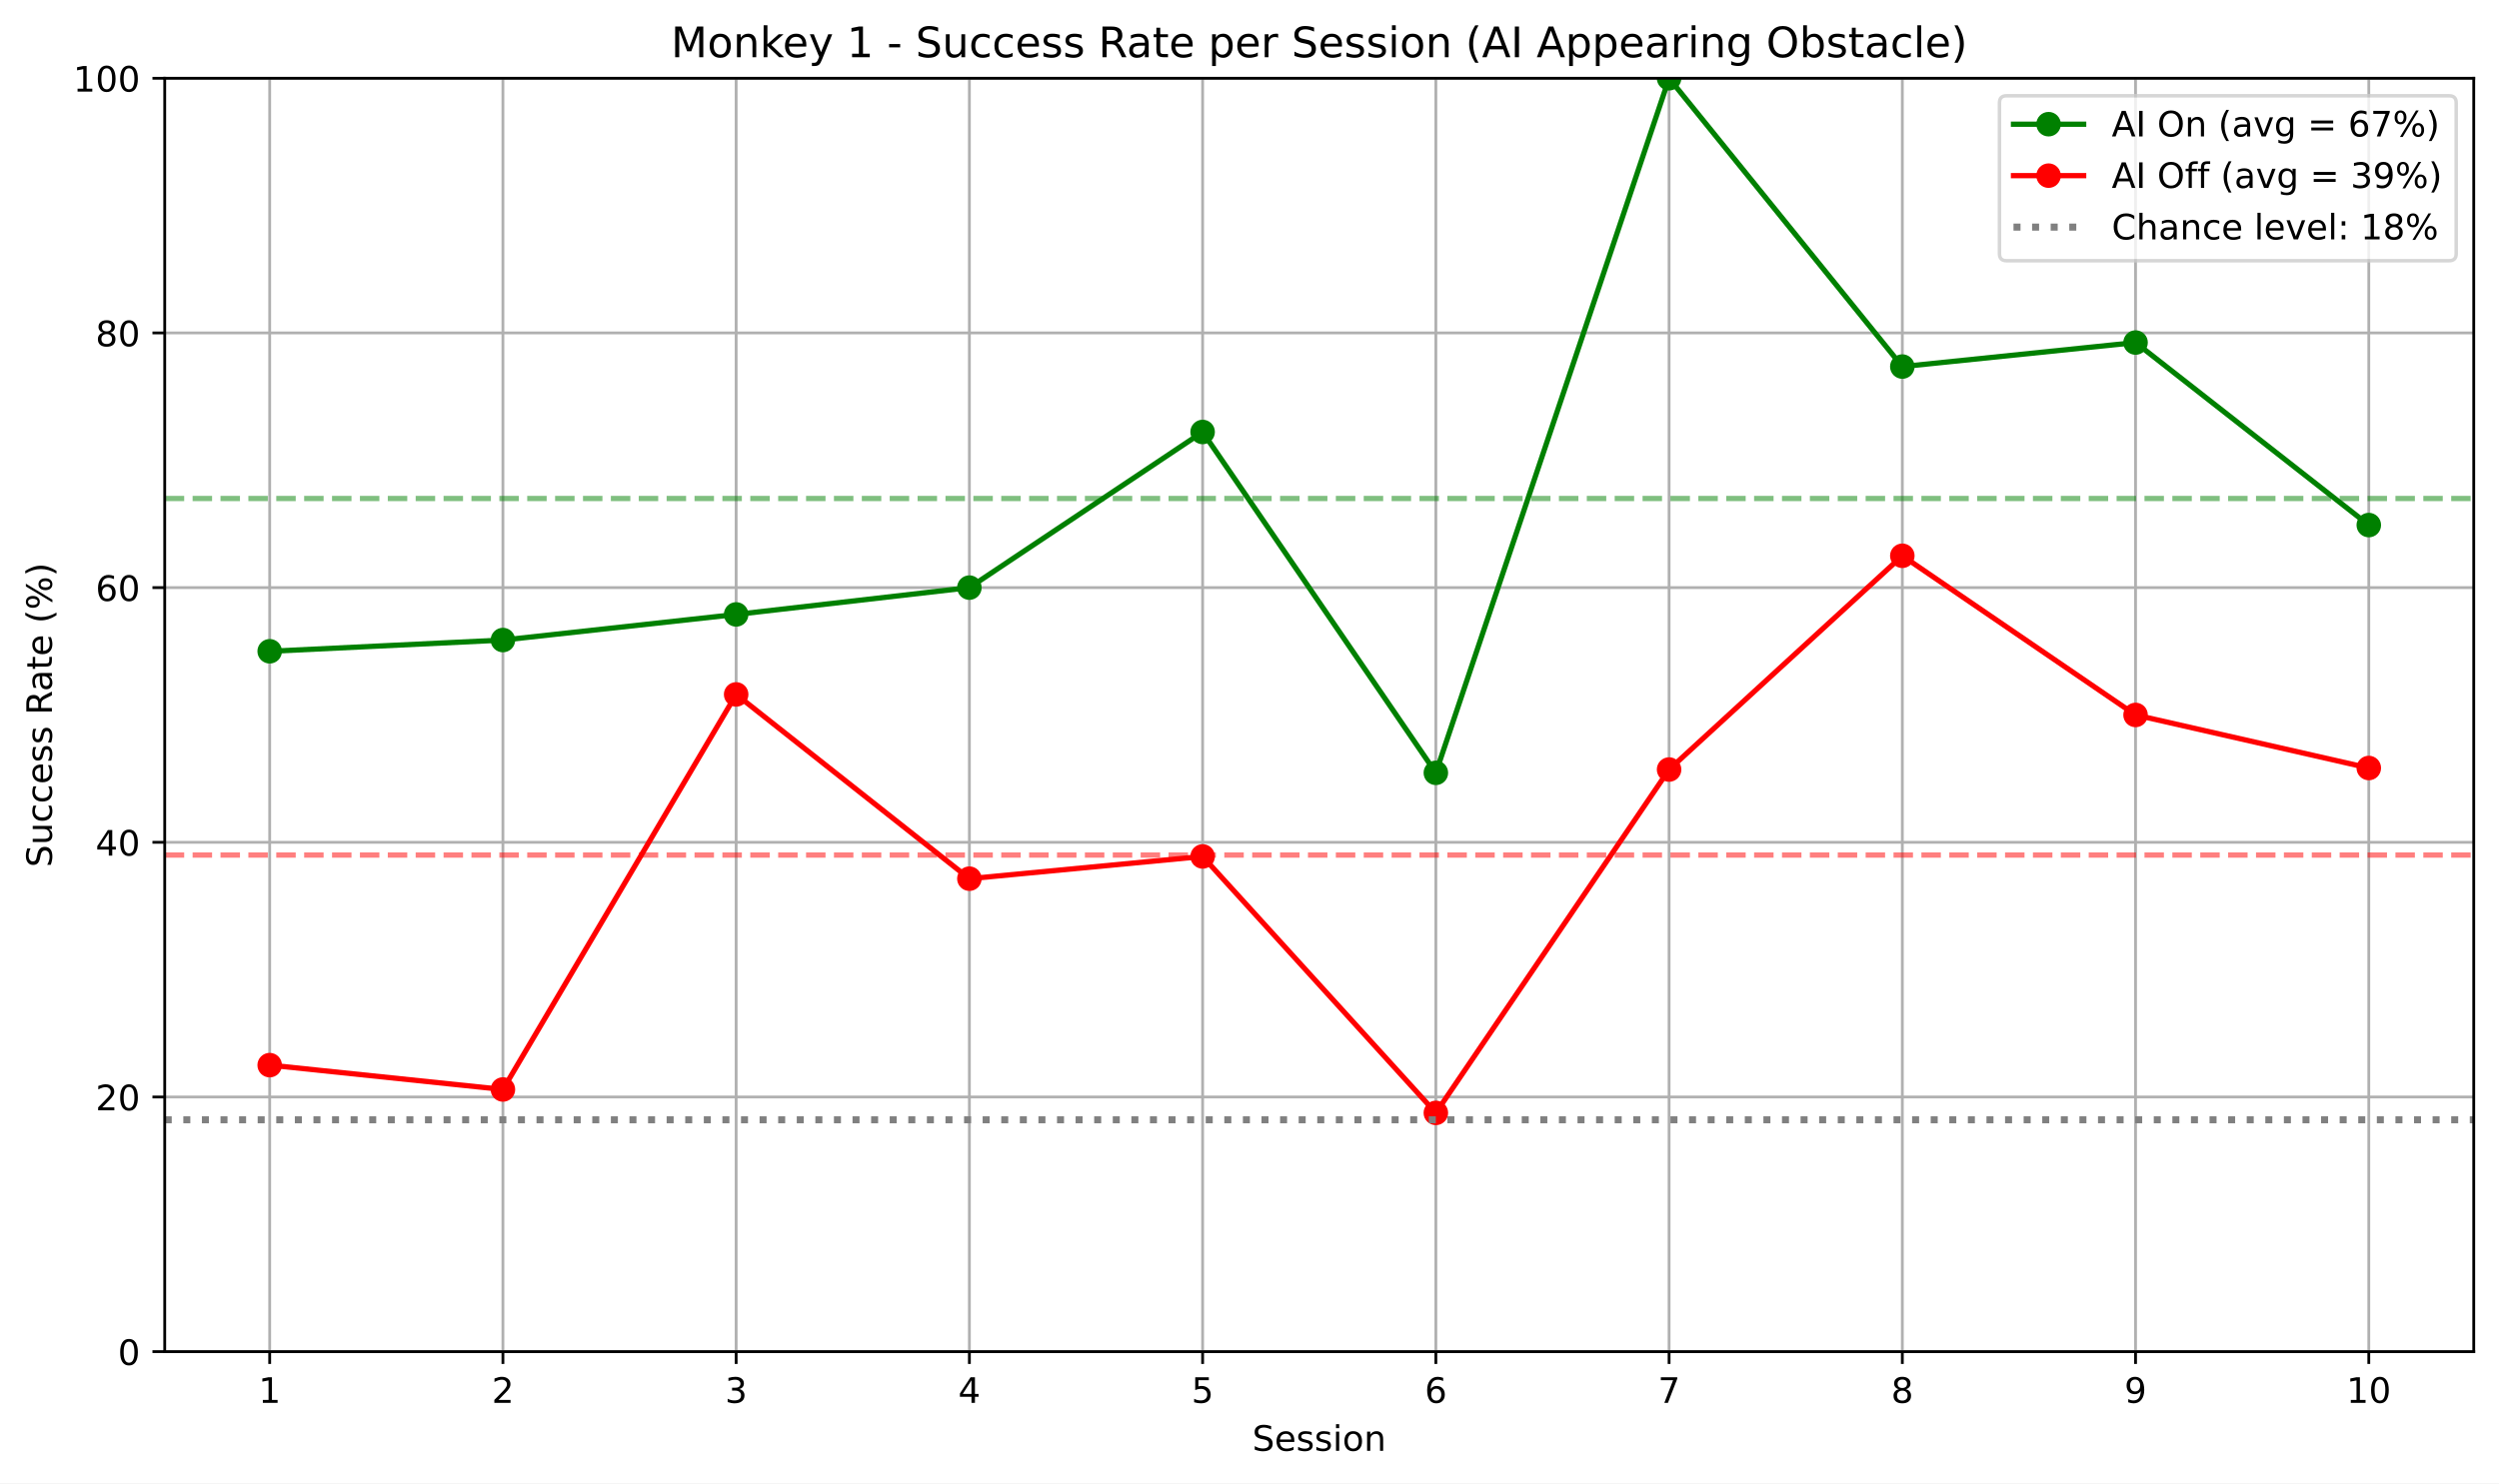
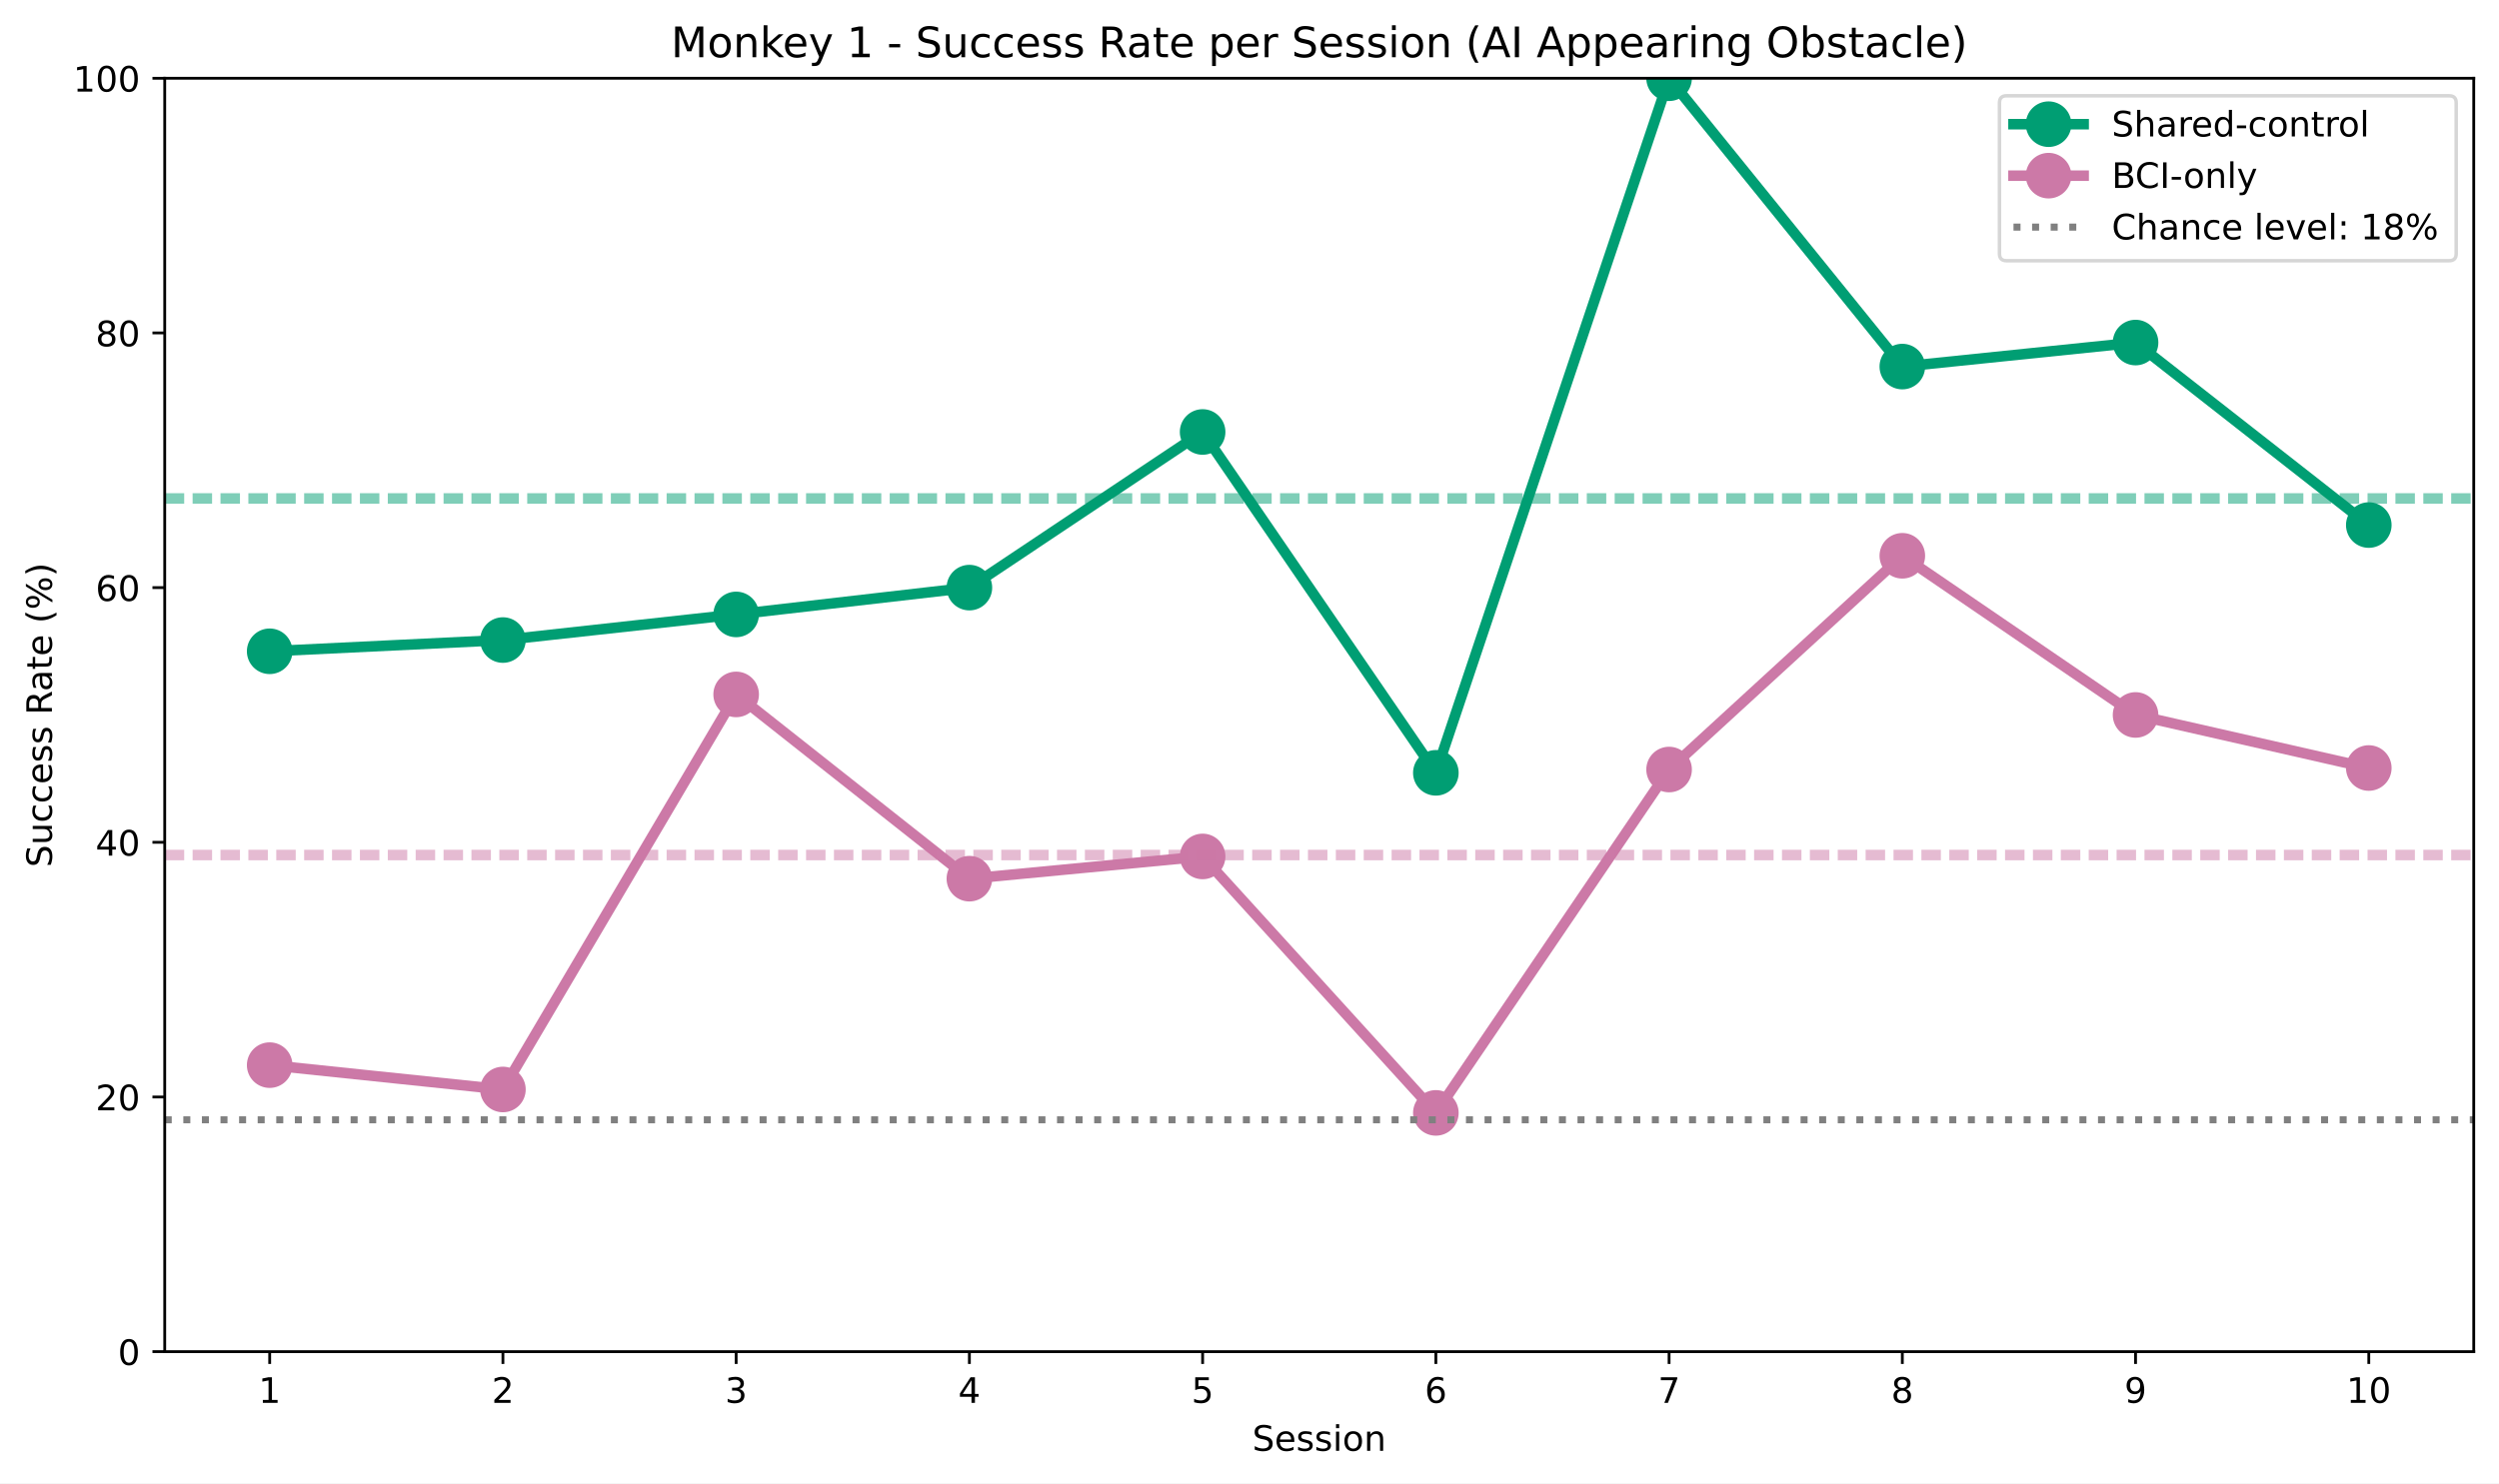
<svg xmlns="http://www.w3.org/2000/svg" xmlns:xlink="http://www.w3.org/1999/xlink" width="712.496pt" height="423.034pt" viewBox="0 0 712.496 423.034" version="1.1">
  <defs>
    <style type="text/css">*{stroke-linejoin: round; stroke-linecap: butt}</style>
  </defs>
  <g id="figure_1">
    <g id="patch_1">
      <path d="M 0 423.034  L 712.496 423.034  L 712.496 0  L 0 0  z " style="fill: #ffffff" />
    </g>
    <g id="axes_1">
      <g id="patch_2">
        <path d="M 46.966 385.478  L 705.296 385.478  L 705.296 22.318  L 46.966 22.318  z " style="fill: #ffffff" />
      </g>
      <g id="matplotlib.axis_1">
        <g id="xtick_1">
-           <g id="line2d_1">
-             <path d="M 76.89 385.478  L 76.89 22.318  " clip-path="url(#p70e943c9c3)" style="fill: none; stroke: #b0b0b0; stroke-width: 0.8; stroke-linecap: square" />
-           </g>
          <g id="line2d_2">
            <defs>
              <path id="med86e19611" d="M 0 0  L 0 3.5  " style="stroke: #000000; stroke-width: 0.8" />
            </defs>
            <g>
              <use xlink:href="#med86e19611" x="76.89" y="385.478" style="stroke: #000000; stroke-width: 0.8" />
            </g>
          </g>
          <g id="text_1">
            <text style="font: 10px 'DejaVu Sans', 'Bitstream Vera Sans', 'Computer Modern Sans Serif', 'Lucida Grande', 'Verdana', 'Geneva', 'Lucid', 'Arial', 'Helvetica', 'Avant Garde', sans-serif; text-anchor: middle" x="76.89" y="400.077" transform="rotate(-0 76.88972 400.0766)">1</text>
          </g>
        </g>
        <g id="xtick_2">
-           <g id="line2d_3">
-             <path d="M 143.388 385.478  L 143.388 22.318  " clip-path="url(#p70e943c9c3)" style="fill: none; stroke: #b0b0b0; stroke-width: 0.8; stroke-linecap: square" />
-           </g>
          <g id="line2d_4">
            <g>
              <use xlink:href="#med86e19611" x="143.388" y="385.478" style="stroke: #000000; stroke-width: 0.8" />
            </g>
          </g>
          <g id="text_2">
            <text style="font: 10px 'DejaVu Sans', 'Bitstream Vera Sans', 'Computer Modern Sans Serif', 'Lucida Grande', 'Verdana', 'Geneva', 'Lucid', 'Arial', 'Helvetica', 'Avant Garde', sans-serif; text-anchor: middle" x="143.388" y="400.077" transform="rotate(-0 143.3877 400.0766)">2</text>
          </g>
        </g>
        <g id="xtick_3">
-           <g id="line2d_5">
-             <path d="M 209.886 385.478  L 209.886 22.318  " clip-path="url(#p70e943c9c3)" style="fill: none; stroke: #b0b0b0; stroke-width: 0.8; stroke-linecap: square" />
-           </g>
          <g id="line2d_6">
            <g>
              <use xlink:href="#med86e19611" x="209.886" y="385.478" style="stroke: #000000; stroke-width: 0.8" />
            </g>
          </g>
          <g id="text_3">
            <text style="font: 10px 'DejaVu Sans', 'Bitstream Vera Sans', 'Computer Modern Sans Serif', 'Lucida Grande', 'Verdana', 'Geneva', 'Lucid', 'Arial', 'Helvetica', 'Avant Garde', sans-serif; text-anchor: middle" x="209.886" y="400.077" transform="rotate(-0 209.8857 400.0766)">3</text>
          </g>
        </g>
        <g id="xtick_4">
-           <g id="line2d_7">
-             <path d="M 276.384 385.478  L 276.384 22.318  " clip-path="url(#p70e943c9c3)" style="fill: none; stroke: #b0b0b0; stroke-width: 0.8; stroke-linecap: square" />
-           </g>
          <g id="line2d_8">
            <g>
              <use xlink:href="#med86e19611" x="276.384" y="385.478" style="stroke: #000000; stroke-width: 0.8" />
            </g>
          </g>
          <g id="text_4">
            <text style="font: 10px 'DejaVu Sans', 'Bitstream Vera Sans', 'Computer Modern Sans Serif', 'Lucida Grande', 'Verdana', 'Geneva', 'Lucid', 'Arial', 'Helvetica', 'Avant Garde', sans-serif; text-anchor: middle" x="276.384" y="400.077" transform="rotate(-0 276.3837 400.0766)">4</text>
          </g>
        </g>
        <g id="xtick_5">
-           <g id="line2d_9">
-             <path d="M 342.882 385.478  L 342.882 22.318  " clip-path="url(#p70e943c9c3)" style="fill: none; stroke: #b0b0b0; stroke-width: 0.8; stroke-linecap: square" />
-           </g>
          <g id="line2d_10">
            <g>
              <use xlink:href="#med86e19611" x="342.882" y="385.478" style="stroke: #000000; stroke-width: 0.8" />
            </g>
          </g>
          <g id="text_5">
            <text style="font: 10px 'DejaVu Sans', 'Bitstream Vera Sans', 'Computer Modern Sans Serif', 'Lucida Grande', 'Verdana', 'Geneva', 'Lucid', 'Arial', 'Helvetica', 'Avant Garde', sans-serif; text-anchor: middle" x="342.882" y="400.077" transform="rotate(-0 342.8816 400.0766)">5</text>
          </g>
        </g>
        <g id="xtick_6">
-           <g id="line2d_11">
-             <path d="M 409.38 385.478  L 409.38 22.318  " clip-path="url(#p70e943c9c3)" style="fill: none; stroke: #b0b0b0; stroke-width: 0.8; stroke-linecap: square" />
-           </g>
          <g id="line2d_12">
            <g>
              <use xlink:href="#med86e19611" x="409.38" y="385.478" style="stroke: #000000; stroke-width: 0.8" />
            </g>
          </g>
          <g id="text_6">
            <text style="font: 10px 'DejaVu Sans', 'Bitstream Vera Sans', 'Computer Modern Sans Serif', 'Lucida Grande', 'Verdana', 'Geneva', 'Lucid', 'Arial', 'Helvetica', 'Avant Garde', sans-serif; text-anchor: middle" x="409.38" y="400.077" transform="rotate(-0 409.3796 400.0766)">6</text>
          </g>
        </g>
        <g id="xtick_7">
-           <g id="line2d_13">
-             <path d="M 475.878 385.478  L 475.878 22.318  " clip-path="url(#p70e943c9c3)" style="fill: none; stroke: #b0b0b0; stroke-width: 0.8; stroke-linecap: square" />
-           </g>
          <g id="line2d_14">
            <g>
              <use xlink:href="#med86e19611" x="475.878" y="385.478" style="stroke: #000000; stroke-width: 0.8" />
            </g>
          </g>
          <g id="text_7">
            <text style="font: 10px 'DejaVu Sans', 'Bitstream Vera Sans', 'Computer Modern Sans Serif', 'Lucida Grande', 'Verdana', 'Geneva', 'Lucid', 'Arial', 'Helvetica', 'Avant Garde', sans-serif; text-anchor: middle" x="475.878" y="400.077" transform="rotate(-0 475.8776 400.0766)">7</text>
          </g>
        </g>
        <g id="xtick_8">
-           <g id="line2d_15">
-             <path d="M 542.376 385.478  L 542.376 22.318  " clip-path="url(#p70e943c9c3)" style="fill: none; stroke: #b0b0b0; stroke-width: 0.8; stroke-linecap: square" />
-           </g>
          <g id="line2d_16">
            <g>
              <use xlink:href="#med86e19611" x="542.376" y="385.478" style="stroke: #000000; stroke-width: 0.8" />
            </g>
          </g>
          <g id="text_8">
            <text style="font: 10px 'DejaVu Sans', 'Bitstream Vera Sans', 'Computer Modern Sans Serif', 'Lucida Grande', 'Verdana', 'Geneva', 'Lucid', 'Arial', 'Helvetica', 'Avant Garde', sans-serif; text-anchor: middle" x="542.376" y="400.077" transform="rotate(-0 542.3756 400.0766)">8</text>
          </g>
        </g>
        <g id="xtick_9">
-           <g id="line2d_17">
-             <path d="M 608.874 385.478  L 608.874 22.318  " clip-path="url(#p70e943c9c3)" style="fill: none; stroke: #b0b0b0; stroke-width: 0.8; stroke-linecap: square" />
-           </g>
          <g id="line2d_18">
            <g>
              <use xlink:href="#med86e19611" x="608.874" y="385.478" style="stroke: #000000; stroke-width: 0.8" />
            </g>
          </g>
          <g id="text_9">
            <text style="font: 10px 'DejaVu Sans', 'Bitstream Vera Sans', 'Computer Modern Sans Serif', 'Lucida Grande', 'Verdana', 'Geneva', 'Lucid', 'Arial', 'Helvetica', 'Avant Garde', sans-serif; text-anchor: middle" x="608.874" y="400.077" transform="rotate(-0 608.8736 400.0766)">9</text>
          </g>
        </g>
        <g id="xtick_10">
-           <g id="line2d_19">
-             <path d="M 675.372 385.478  L 675.372 22.318  " clip-path="url(#p70e943c9c3)" style="fill: none; stroke: #b0b0b0; stroke-width: 0.8; stroke-linecap: square" />
-           </g>
          <g id="line2d_20">
            <g>
              <use xlink:href="#med86e19611" x="675.372" y="385.478" style="stroke: #000000; stroke-width: 0.8" />
            </g>
          </g>
          <g id="text_10">
            <text style="font: 10px 'DejaVu Sans', 'Bitstream Vera Sans', 'Computer Modern Sans Serif', 'Lucida Grande', 'Verdana', 'Geneva', 'Lucid', 'Arial', 'Helvetica', 'Avant Garde', sans-serif; text-anchor: middle" x="675.372" y="400.077" transform="rotate(-0 675.3715 400.0766)">10</text>
          </g>
        </g>
        <g id="text_11">
          <text style="font: 10px 'DejaVu Sans', 'Bitstream Vera Sans', 'Computer Modern Sans Serif', 'Lucida Grande', 'Verdana', 'Geneva', 'Lucid', 'Arial', 'Helvetica', 'Avant Garde', sans-serif; text-anchor: middle" x="376.131" y="413.755" transform="rotate(-0 376.1306 413.7547)">Session</text>
        </g>
      </g>
      <g id="matplotlib.axis_2">
        <g id="ytick_1">
-           <g id="line2d_21">
-             <path d="M 46.966 385.478  L 705.296 385.478  " clip-path="url(#p70e943c9c3)" style="fill: none; stroke: #b0b0b0; stroke-width: 0.8; stroke-linecap: square" />
-           </g>
          <g id="line2d_22">
            <defs>
              <path id="m60f8779f07" d="M 0 0  L -3.5 0  " style="stroke: #000000; stroke-width: 0.8" />
            </defs>
            <g>
              <use xlink:href="#m60f8779f07" x="46.966" y="385.478" style="stroke: #000000; stroke-width: 0.8" />
            </g>
          </g>
          <g id="text_12">
            <text style="font: 10px 'DejaVu Sans', 'Bitstream Vera Sans', 'Computer Modern Sans Serif', 'Lucida Grande', 'Verdana', 'Geneva', 'Lucid', 'Arial', 'Helvetica', 'Avant Garde', sans-serif; text-anchor: end" x="39.966" y="389.277" transform="rotate(-0 39.96563 389.2773)">0</text>
          </g>
        </g>
        <g id="ytick_2">
-           <g id="line2d_23">
-             <path d="M 46.966 312.846  L 705.296 312.846  " clip-path="url(#p70e943c9c3)" style="fill: none; stroke: #b0b0b0; stroke-width: 0.8; stroke-linecap: square" />
-           </g>
          <g id="line2d_24">
            <g>
              <use xlink:href="#m60f8779f07" x="46.966" y="312.846" style="stroke: #000000; stroke-width: 0.8" />
            </g>
          </g>
          <g id="text_13">
            <text style="font: 10px 'DejaVu Sans', 'Bitstream Vera Sans', 'Computer Modern Sans Serif', 'Lucida Grande', 'Verdana', 'Geneva', 'Lucid', 'Arial', 'Helvetica', 'Avant Garde', sans-serif; text-anchor: end" x="39.966" y="316.645" transform="rotate(-0 39.96563 316.6453)">20</text>
          </g>
        </g>
        <g id="ytick_3">
-           <g id="line2d_25">
-             <path d="M 46.966 240.214  L 705.296 240.214  " clip-path="url(#p70e943c9c3)" style="fill: none; stroke: #b0b0b0; stroke-width: 0.8; stroke-linecap: square" />
-           </g>
          <g id="line2d_26">
            <g>
              <use xlink:href="#m60f8779f07" x="46.966" y="240.214" style="stroke: #000000; stroke-width: 0.8" />
            </g>
          </g>
          <g id="text_14">
            <text style="font: 10px 'DejaVu Sans', 'Bitstream Vera Sans', 'Computer Modern Sans Serif', 'Lucida Grande', 'Verdana', 'Geneva', 'Lucid', 'Arial', 'Helvetica', 'Avant Garde', sans-serif; text-anchor: end" x="39.966" y="244.013" transform="rotate(-0 39.96563 244.0133)">40</text>
          </g>
        </g>
        <g id="ytick_4">
-           <g id="line2d_27">
-             <path d="M 46.966 167.582  L 705.296 167.582  " clip-path="url(#p70e943c9c3)" style="fill: none; stroke: #b0b0b0; stroke-width: 0.8; stroke-linecap: square" />
-           </g>
          <g id="line2d_28">
            <g>
              <use xlink:href="#m60f8779f07" x="46.966" y="167.582" style="stroke: #000000; stroke-width: 0.8" />
            </g>
          </g>
          <g id="text_15">
            <text style="font: 10px 'DejaVu Sans', 'Bitstream Vera Sans', 'Computer Modern Sans Serif', 'Lucida Grande', 'Verdana', 'Geneva', 'Lucid', 'Arial', 'Helvetica', 'Avant Garde', sans-serif; text-anchor: end" x="39.966" y="171.381" transform="rotate(-0 39.96563 171.3813)">60</text>
          </g>
        </g>
        <g id="ytick_5">
-           <g id="line2d_29">
-             <path d="M 46.966 94.95  L 705.296 94.95  " clip-path="url(#p70e943c9c3)" style="fill: none; stroke: #b0b0b0; stroke-width: 0.8; stroke-linecap: square" />
-           </g>
          <g id="line2d_30">
            <g>
              <use xlink:href="#m60f8779f07" x="46.966" y="94.95" style="stroke: #000000; stroke-width: 0.8" />
            </g>
          </g>
          <g id="text_16">
            <text style="font: 10px 'DejaVu Sans', 'Bitstream Vera Sans', 'Computer Modern Sans Serif', 'Lucida Grande', 'Verdana', 'Geneva', 'Lucid', 'Arial', 'Helvetica', 'Avant Garde', sans-serif; text-anchor: end" x="39.966" y="98.749" transform="rotate(-0 39.96563 98.74934)">80</text>
          </g>
        </g>
        <g id="ytick_6">
-           <g id="line2d_31">
-             <path d="M 46.966 22.318  L 705.296 22.318  " clip-path="url(#p70e943c9c3)" style="fill: none; stroke: #b0b0b0; stroke-width: 0.8; stroke-linecap: square" />
-           </g>
          <g id="line2d_32">
            <g>
              <use xlink:href="#m60f8779f07" x="46.966" y="22.318" style="stroke: #000000; stroke-width: 0.8" />
            </g>
          </g>
          <g id="text_17">
            <text style="font: 10px 'DejaVu Sans', 'Bitstream Vera Sans', 'Computer Modern Sans Serif', 'Lucida Grande', 'Verdana', 'Geneva', 'Lucid', 'Arial', 'Helvetica', 'Avant Garde', sans-serif; text-anchor: end" x="39.966" y="26.117" transform="rotate(-0 39.96563 26.11734)">100</text>
          </g>
        </g>
        <g id="text_18">
          <text style="font: 10px 'DejaVu Sans', 'Bitstream Vera Sans', 'Computer Modern Sans Serif', 'Lucida Grande', 'Verdana', 'Geneva', 'Lucid', 'Arial', 'Helvetica', 'Avant Garde', sans-serif; text-anchor: middle" x="14.798" y="203.898" transform="rotate(-90 14.79844 203.8981)">Success Rate (%)</text>
        </g>
      </g>
      <g id="line2d_33">
-         <path d="M 76.89 185.74  L 143.388 182.536  L 209.886 175.228  L 276.384 167.582  L 342.882 123.196  L 409.38 220.405  L 475.878 22.318  L 542.376 104.543  L 608.874 97.691  L 675.372 149.743  " clip-path="url(#p70e943c9c3)" style="fill: none; stroke: #008000; stroke-width: 1.5; stroke-linecap: square" />
+         <path d="M 76.89 185.74  L 143.388 182.536  L 209.886 175.228  L 276.384 167.582  L 342.882 123.196  L 409.38 220.405  L 475.878 22.318  L 542.376 104.543  L 608.874 97.691  L 675.372 149.743  " clip-path="url(#p70e943c9c3)" style="fill: none; stroke: #009E73; stroke-width: 3; stroke-linecap: square" />
        <defs>
-           <path id="mbbed9cf801" d="M 0 3  C 0.796 3 1.559 2.684 2.121 2.121  C 2.684 1.559 3 0.796 3 0  C 3 -0.796 2.684 -1.559 2.121 -2.121  C 1.559 -2.684 0.796 -3 0 -3  C -0.796 -3 -1.559 -2.684 -2.121 -2.121  C -2.684 -1.559 -3 -0.796 -3 0  C -3 0.796 -2.684 1.559 -2.121 2.121  C -1.559 2.684 -0.796 3 0 3  z " style="stroke: #008000" />
+           <path id="mbbed9cf801" d="M 0 6 C 1.591 6 3.117 5.368 4.243 4.243 C 5.368 3.117 6 1.591 6 0 C 6 -1.591 5.368 -3.117 4.243 -4.243 C 3.117 -5.368 1.591 -6 0 -6 C -1.591 -6 -3.117 -5.368 -4.243 -4.243 C -5.368 -3.117 -6 -1.591 -6 0 C -6 1.591 -5.368 3.117 -4.243 4.243 C -3.117 5.368 -1.591 6 0 6 z" style="stroke: #009E73" />
        </defs>
        <g clip-path="url(#p70e943c9c3)">
-           <use xlink:href="#mbbed9cf801" x="76.89" y="185.74" style="fill: #008000; stroke: #008000" />
-           <use xlink:href="#mbbed9cf801" x="143.388" y="182.536" style="fill: #008000; stroke: #008000" />
-           <use xlink:href="#mbbed9cf801" x="209.886" y="175.228" style="fill: #008000; stroke: #008000" />
-           <use xlink:href="#mbbed9cf801" x="276.384" y="167.582" style="fill: #008000; stroke: #008000" />
-           <use xlink:href="#mbbed9cf801" x="342.882" y="123.196" style="fill: #008000; stroke: #008000" />
-           <use xlink:href="#mbbed9cf801" x="409.38" y="220.405" style="fill: #008000; stroke: #008000" />
-           <use xlink:href="#mbbed9cf801" x="475.878" y="22.318" style="fill: #008000; stroke: #008000" />
-           <use xlink:href="#mbbed9cf801" x="542.376" y="104.543" style="fill: #008000; stroke: #008000" />
-           <use xlink:href="#mbbed9cf801" x="608.874" y="97.691" style="fill: #008000; stroke: #008000" />
-           <use xlink:href="#mbbed9cf801" x="675.372" y="149.743" style="fill: #008000; stroke: #008000" />
+           <use xlink:href="#mbbed9cf801" x="76.89" y="185.74" style="fill: #009E73; stroke: #009E73" />
+           <use xlink:href="#mbbed9cf801" x="143.388" y="182.536" style="fill: #009E73; stroke: #009E73" />
+           <use xlink:href="#mbbed9cf801" x="209.886" y="175.228" style="fill: #009E73; stroke: #009E73" />
+           <use xlink:href="#mbbed9cf801" x="276.384" y="167.582" style="fill: #009E73; stroke: #009E73" />
+           <use xlink:href="#mbbed9cf801" x="342.882" y="123.196" style="fill: #009E73; stroke: #009E73" />
+           <use xlink:href="#mbbed9cf801" x="409.38" y="220.405" style="fill: #009E73; stroke: #009E73" />
+           <use xlink:href="#mbbed9cf801" x="475.878" y="22.318" style="fill: #009E73; stroke: #009E73" />
+           <use xlink:href="#mbbed9cf801" x="542.376" y="104.543" style="fill: #009E73; stroke: #009E73" />
+           <use xlink:href="#mbbed9cf801" x="608.874" y="97.691" style="fill: #009E73; stroke: #009E73" />
+           <use xlink:href="#mbbed9cf801" x="675.372" y="149.743" style="fill: #009E73; stroke: #009E73" />
        </g>
      </g>
      <g id="line2d_34">
-         <path d="M 76.89 303.767  L 143.388 310.71  L 209.886 198.041  L 276.384 250.59  L 342.882 244.249  L 409.38 317.386  L 475.878 219.462  L 542.376 158.503  L 608.874 203.898  L 675.372 219.03  " clip-path="url(#p70e943c9c3)" style="fill: none; stroke: #ff0000; stroke-width: 1.5; stroke-linecap: square" />
+         <path d="M 76.89 303.767  L 143.388 310.71  L 209.886 198.041  L 276.384 250.59  L 342.882 244.249  L 409.38 317.386  L 475.878 219.462  L 542.376 158.503  L 608.874 203.898  L 675.372 219.03  " clip-path="url(#p70e943c9c3)" style="fill: none; stroke: #CC79A7; stroke-width: 3; stroke-linecap: square" />
        <defs>
-           <path id="m49ce7110da" d="M 0 3  C 0.796 3 1.559 2.684 2.121 2.121  C 2.684 1.559 3 0.796 3 0  C 3 -0.796 2.684 -1.559 2.121 -2.121  C 1.559 -2.684 0.796 -3 0 -3  C -0.796 -3 -1.559 -2.684 -2.121 -2.121  C -2.684 -1.559 -3 -0.796 -3 0  C -3 0.796 -2.684 1.559 -2.121 2.121  C -1.559 2.684 -0.796 3 0 3  z " style="stroke: #ff0000" />
+           <path id="m49ce7110da" d="M 0 6 C 1.591 6 3.117 5.368 4.243 4.243 C 5.368 3.117 6 1.591 6 0 C 6 -1.591 5.368 -3.117 4.243 -4.243 C 3.117 -5.368 1.591 -6 0 -6 C -1.591 -6 -3.117 -5.368 -4.243 -4.243 C -5.368 -3.117 -6 -1.591 -6 0 C -6 1.591 -5.368 3.117 -4.243 4.243 C -3.117 5.368 -1.591 6 0 6 z" style="stroke: #CC79A7" />
        </defs>
        <g clip-path="url(#p70e943c9c3)">
-           <use xlink:href="#m49ce7110da" x="76.89" y="303.767" style="fill: #ff0000; stroke: #ff0000" />
-           <use xlink:href="#m49ce7110da" x="143.388" y="310.71" style="fill: #ff0000; stroke: #ff0000" />
-           <use xlink:href="#m49ce7110da" x="209.886" y="198.041" style="fill: #ff0000; stroke: #ff0000" />
-           <use xlink:href="#m49ce7110da" x="276.384" y="250.59" style="fill: #ff0000; stroke: #ff0000" />
-           <use xlink:href="#m49ce7110da" x="342.882" y="244.249" style="fill: #ff0000; stroke: #ff0000" />
-           <use xlink:href="#m49ce7110da" x="409.38" y="317.386" style="fill: #ff0000; stroke: #ff0000" />
-           <use xlink:href="#m49ce7110da" x="475.878" y="219.462" style="fill: #ff0000; stroke: #ff0000" />
-           <use xlink:href="#m49ce7110da" x="542.376" y="158.503" style="fill: #ff0000; stroke: #ff0000" />
-           <use xlink:href="#m49ce7110da" x="608.874" y="203.898" style="fill: #ff0000; stroke: #ff0000" />
-           <use xlink:href="#m49ce7110da" x="675.372" y="219.03" style="fill: #ff0000; stroke: #ff0000" />
+           <use xlink:href="#m49ce7110da" x="76.89" y="303.767" style="fill: #CC79A7; stroke: #CC79A7" />
+           <use xlink:href="#m49ce7110da" x="143.388" y="310.71" style="fill: #CC79A7; stroke: #CC79A7" />
+           <use xlink:href="#m49ce7110da" x="209.886" y="198.041" style="fill: #CC79A7; stroke: #CC79A7" />
+           <use xlink:href="#m49ce7110da" x="276.384" y="250.59" style="fill: #CC79A7; stroke: #CC79A7" />
+           <use xlink:href="#m49ce7110da" x="342.882" y="244.249" style="fill: #CC79A7; stroke: #CC79A7" />
+           <use xlink:href="#m49ce7110da" x="409.38" y="317.386" style="fill: #CC79A7; stroke: #CC79A7" />
+           <use xlink:href="#m49ce7110da" x="475.878" y="219.462" style="fill: #CC79A7; stroke: #CC79A7" />
+           <use xlink:href="#m49ce7110da" x="542.376" y="158.503" style="fill: #CC79A7; stroke: #CC79A7" />
+           <use xlink:href="#m49ce7110da" x="608.874" y="203.898" style="fill: #CC79A7; stroke: #CC79A7" />
+           <use xlink:href="#m49ce7110da" x="675.372" y="219.03" style="fill: #CC79A7; stroke: #CC79A7" />
        </g>
      </g>
      <g id="line2d_35">
-         <path d="M 46.966 142.161  L 705.296 142.161  " clip-path="url(#p70e943c9c3)" style="fill: none; stroke-dasharray: 5.55,2.4; stroke-dashoffset: 0; stroke: #008000; stroke-opacity: 0.5; stroke-width: 1.5" />
+         <path d="M 46.966 142.161  L 705.296 142.161  " clip-path="url(#p70e943c9c3)" style="fill: none; stroke-dasharray: 5.55,2.4; stroke-dashoffset: 0; stroke: #009E73; stroke-opacity: 0.5; stroke-width: 3" />
      </g>
      <g id="line2d_36">
-         <path d="M 46.966 243.846  L 705.296 243.846  " clip-path="url(#p70e943c9c3)" style="fill: none; stroke-dasharray: 5.55,2.4; stroke-dashoffset: 0; stroke: #ff0000; stroke-opacity: 0.5; stroke-width: 1.5" />
+         <path d="M 46.966 243.846  L 705.296 243.846  " clip-path="url(#p70e943c9c3)" style="fill: none; stroke-dasharray: 5.55,2.4; stroke-dashoffset: 0; stroke: #CC79A7; stroke-opacity: 0.5; stroke-width: 3" />
      </g>
      <g id="line2d_37">
        <path d="M 46.966 319.361  L 705.296 319.361  " clip-path="url(#p70e943c9c3)" style="fill: none; stroke-dasharray: 2,3.3; stroke-dashoffset: 0; stroke: #808080; stroke-width: 2" />
      </g>
      <g id="patch_3">
        <path d="M 46.966 385.478  L 46.966 22.318  " style="fill: none; stroke: #000000; stroke-width: 0.8; stroke-linejoin: miter; stroke-linecap: square" />
      </g>
      <g id="patch_4">
        <path d="M 705.296 385.478  L 705.296 22.318  " style="fill: none; stroke: #000000; stroke-width: 0.8; stroke-linejoin: miter; stroke-linecap: square" />
      </g>
      <g id="patch_5">
        <path d="M 46.966 385.478  L 705.296 385.478  " style="fill: none; stroke: #000000; stroke-width: 0.8; stroke-linejoin: miter; stroke-linecap: square" />
      </g>
      <g id="patch_6">
        <path d="M 46.966 22.318  L 705.296 22.318  " style="fill: none; stroke: #000000; stroke-width: 0.8; stroke-linejoin: miter; stroke-linecap: square" />
      </g>
      <g id="text_19">
        <text style="font: 12px 'DejaVu Sans', 'Bitstream Vera Sans', 'Computer Modern Sans Serif', 'Lucida Grande', 'Verdana', 'Geneva', 'Lucid', 'Arial', 'Helvetica', 'Avant Garde', sans-serif; text-anchor: middle" x="376.131" y="16.318" transform="rotate(-0 376.1306 16.31812)">Monkey 1 - Success Rate per Session (AI Appearing Obstacle)</text>
      </g>
      <g id="legend_1">
        <g id="patch_7">
          <path d="M 572.075 74.353  L 698.296 74.353  Q 700.296 74.353 700.296 72.353  L 700.296 29.318  Q 700.296 27.318 698.296 27.318  L 572.075 27.318  Q 570.075 27.318 570.075 29.318  L 570.075 72.353  Q 570.075 74.353 572.075 74.353  z " style="fill: #ffffff; opacity: 0.8; stroke: #cccccc; stroke-linejoin: miter" />
        </g>
        <g id="line2d_38">
-           <path d="M 574.075 35.417  L 584.075 35.417  L 594.075 35.417  " style="fill: none; stroke: #008000; stroke-width: 1.5; stroke-linecap: square" />
+           <path d="M 574.075 35.417  L 584.075 35.417  L 594.075 35.417  " style="fill: none; stroke: #009E73; stroke-width: 3; stroke-linecap: square" />
          <g>
-             <use xlink:href="#mbbed9cf801" x="584.075" y="35.417" style="fill: #008000; stroke: #008000" />
+             <use xlink:href="#mbbed9cf801" x="584.075" y="35.417" style="fill: #009E73; stroke: #009E73" />
          </g>
        </g>
        <g id="text_20">
-           <text style="font: 10px 'DejaVu Sans', 'Bitstream Vera Sans', 'Computer Modern Sans Serif', 'Lucida Grande', 'Verdana', 'Geneva', 'Lucid', 'Arial', 'Helvetica', 'Avant Garde', sans-serif; text-anchor: start" x="602.075" y="38.917" transform="rotate(-0 602.0753 38.91656)">AI On (avg = 67%)</text>
+           <text style="font: 10px 'DejaVu Sans', 'Bitstream Vera Sans', 'Computer Modern Sans Serif', 'Lucida Grande', 'Verdana', 'Geneva', 'Lucid', 'Arial', 'Helvetica', 'Avant Garde', sans-serif; text-anchor: start" x="602.075" y="38.917" transform="rotate(-0 602.0753 38.91656)">Shared-control</text>
        </g>
        <g id="line2d_39">
-           <path d="M 574.075 50.095  L 584.075 50.095  L 594.075 50.095  " style="fill: none; stroke: #ff0000; stroke-width: 1.5; stroke-linecap: square" />
+           <path d="M 574.075 50.095  L 584.075 50.095  L 594.075 50.095  " style="fill: none; stroke: #CC79A7; stroke-width: 3; stroke-linecap: square" />
          <g>
-             <use xlink:href="#m49ce7110da" x="584.075" y="50.095" style="fill: #ff0000; stroke: #ff0000" />
+             <use xlink:href="#m49ce7110da" x="584.075" y="50.095" style="fill: #CC79A7; stroke: #CC79A7" />
          </g>
        </g>
        <g id="text_21">
-           <text style="font: 10px 'DejaVu Sans', 'Bitstream Vera Sans', 'Computer Modern Sans Serif', 'Lucida Grande', 'Verdana', 'Geneva', 'Lucid', 'Arial', 'Helvetica', 'Avant Garde', sans-serif; text-anchor: start" x="602.075" y="53.595" transform="rotate(-0 602.0753 53.59469)">AI Off (avg = 39%)</text>
+           <text style="font: 10px 'DejaVu Sans', 'Bitstream Vera Sans', 'Computer Modern Sans Serif', 'Lucida Grande', 'Verdana', 'Geneva', 'Lucid', 'Arial', 'Helvetica', 'Avant Garde', sans-serif; text-anchor: start" x="602.075" y="53.595" transform="rotate(-0 602.0753 53.59469)">BCI-only</text>
        </g>
        <g id="line2d_40">
          <path d="M 574.075 64.773  L 584.075 64.773  L 594.075 64.773  " style="fill: none; stroke-dasharray: 2,3.3; stroke-dashoffset: 0; stroke: #808080; stroke-width: 2" />
        </g>
        <g id="text_22">
          <text style="font: 10px 'DejaVu Sans', 'Bitstream Vera Sans', 'Computer Modern Sans Serif', 'Lucida Grande', 'Verdana', 'Geneva', 'Lucid', 'Arial', 'Helvetica', 'Avant Garde', sans-serif; text-anchor: start" x="602.075" y="68.273" transform="rotate(-0 602.0753 68.27281)">Chance level: 18%</text>
        </g>
      </g>
    </g>
  </g>
  <defs>
    <clipPath id="p70e943c9c3">
      <rect x="46.966" y="22.318" width="658.33" height="363.16" />
    </clipPath>
  </defs>
</svg>
